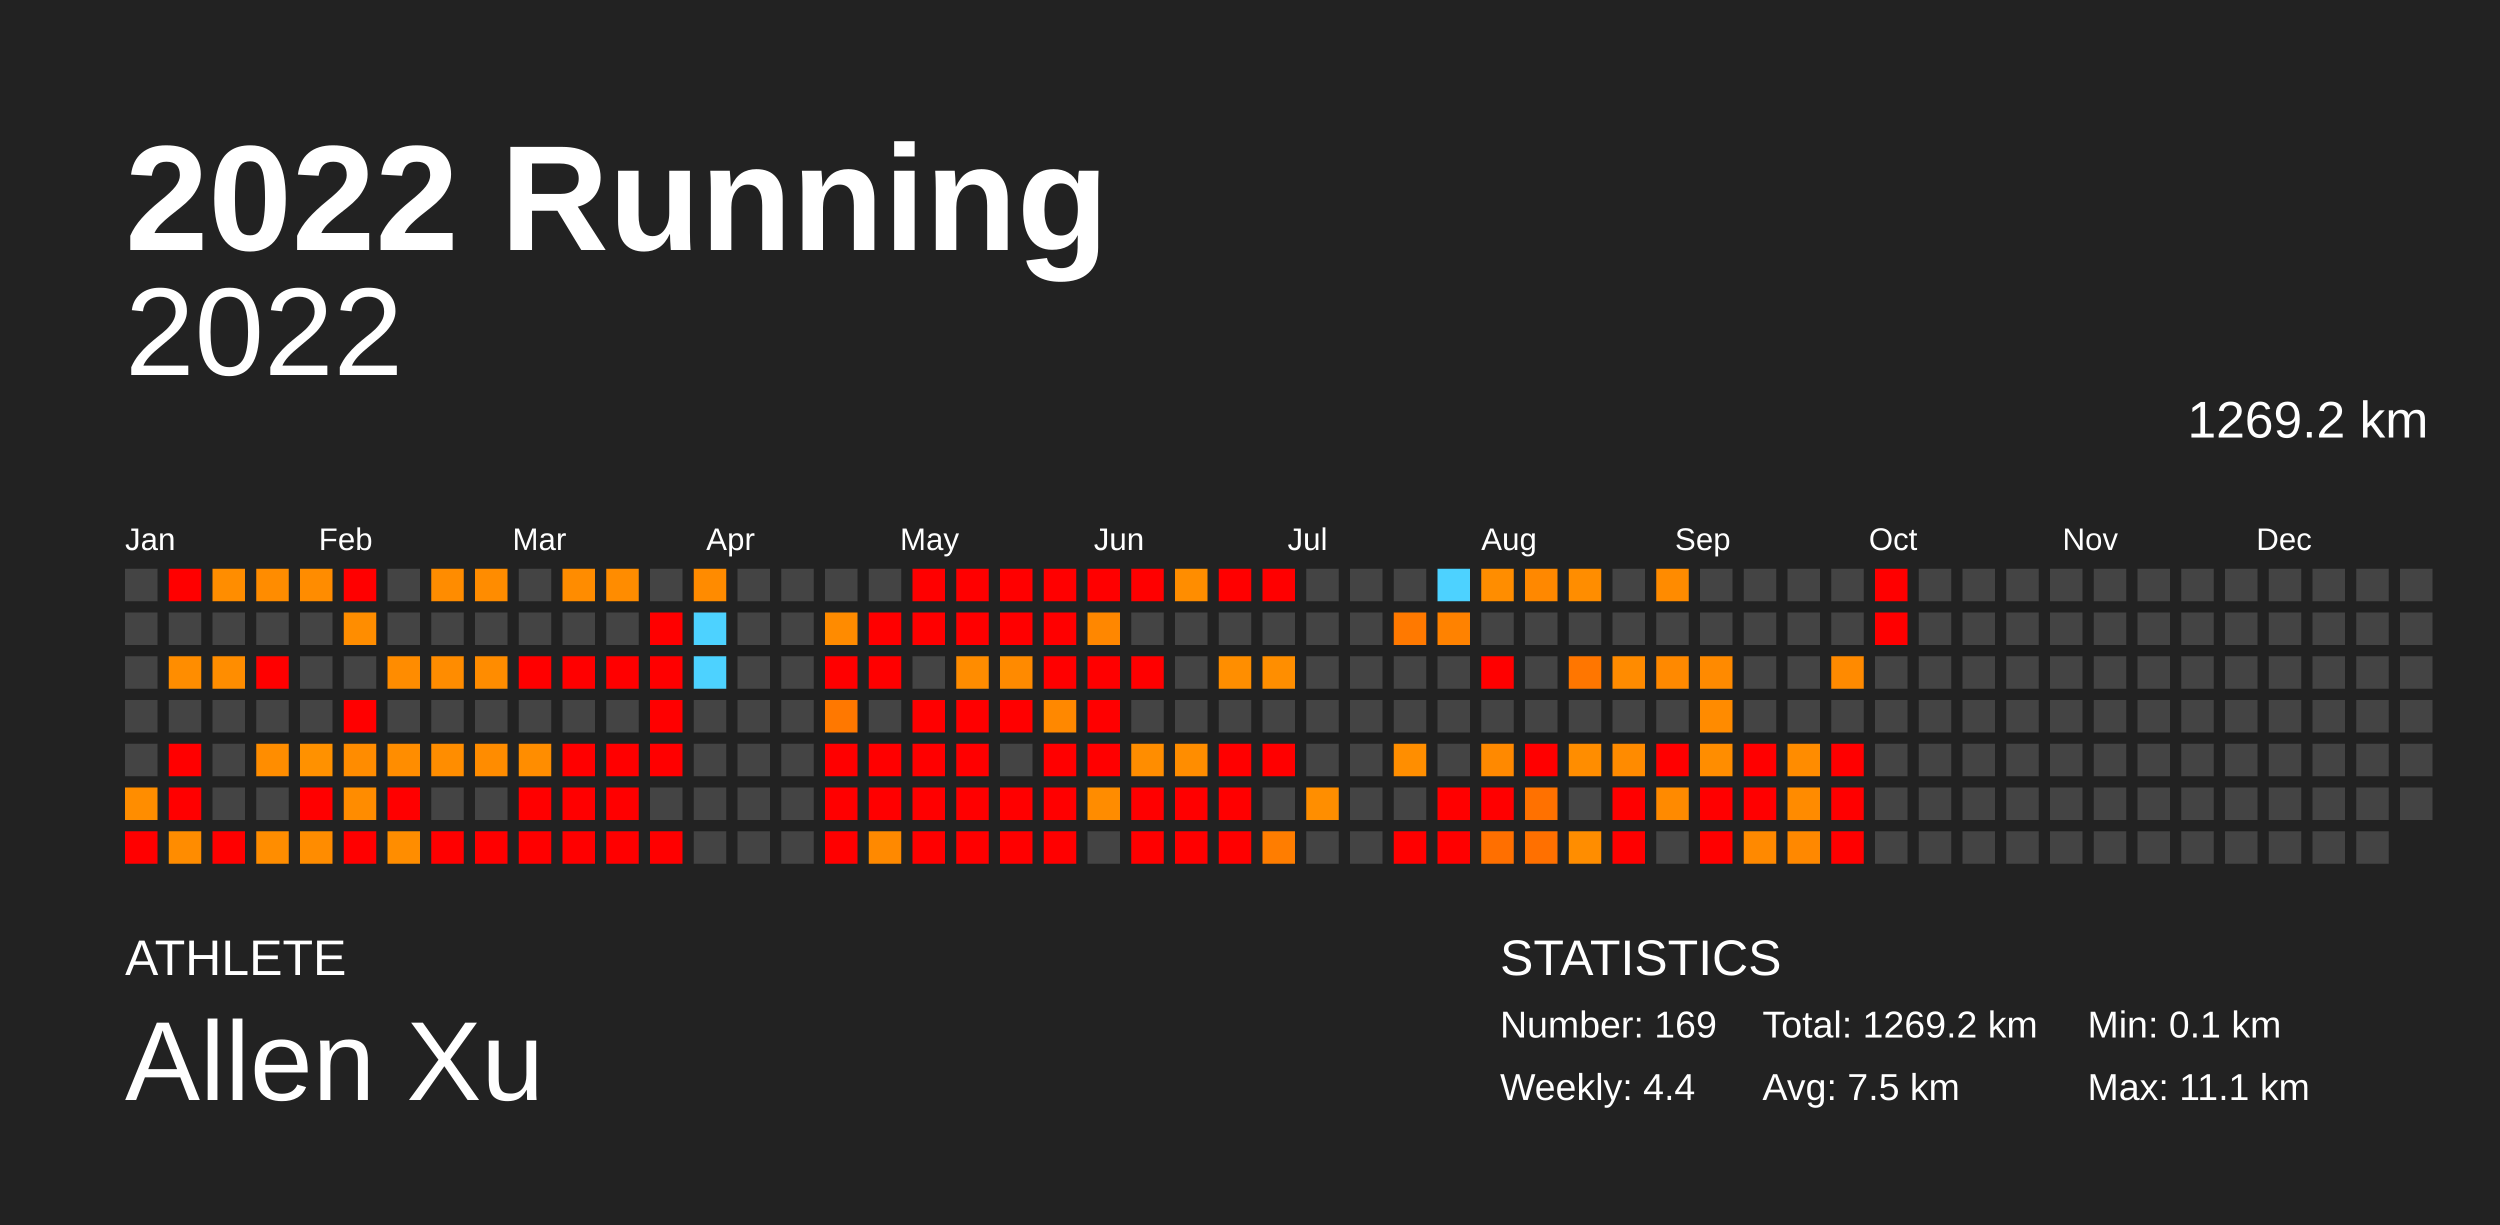
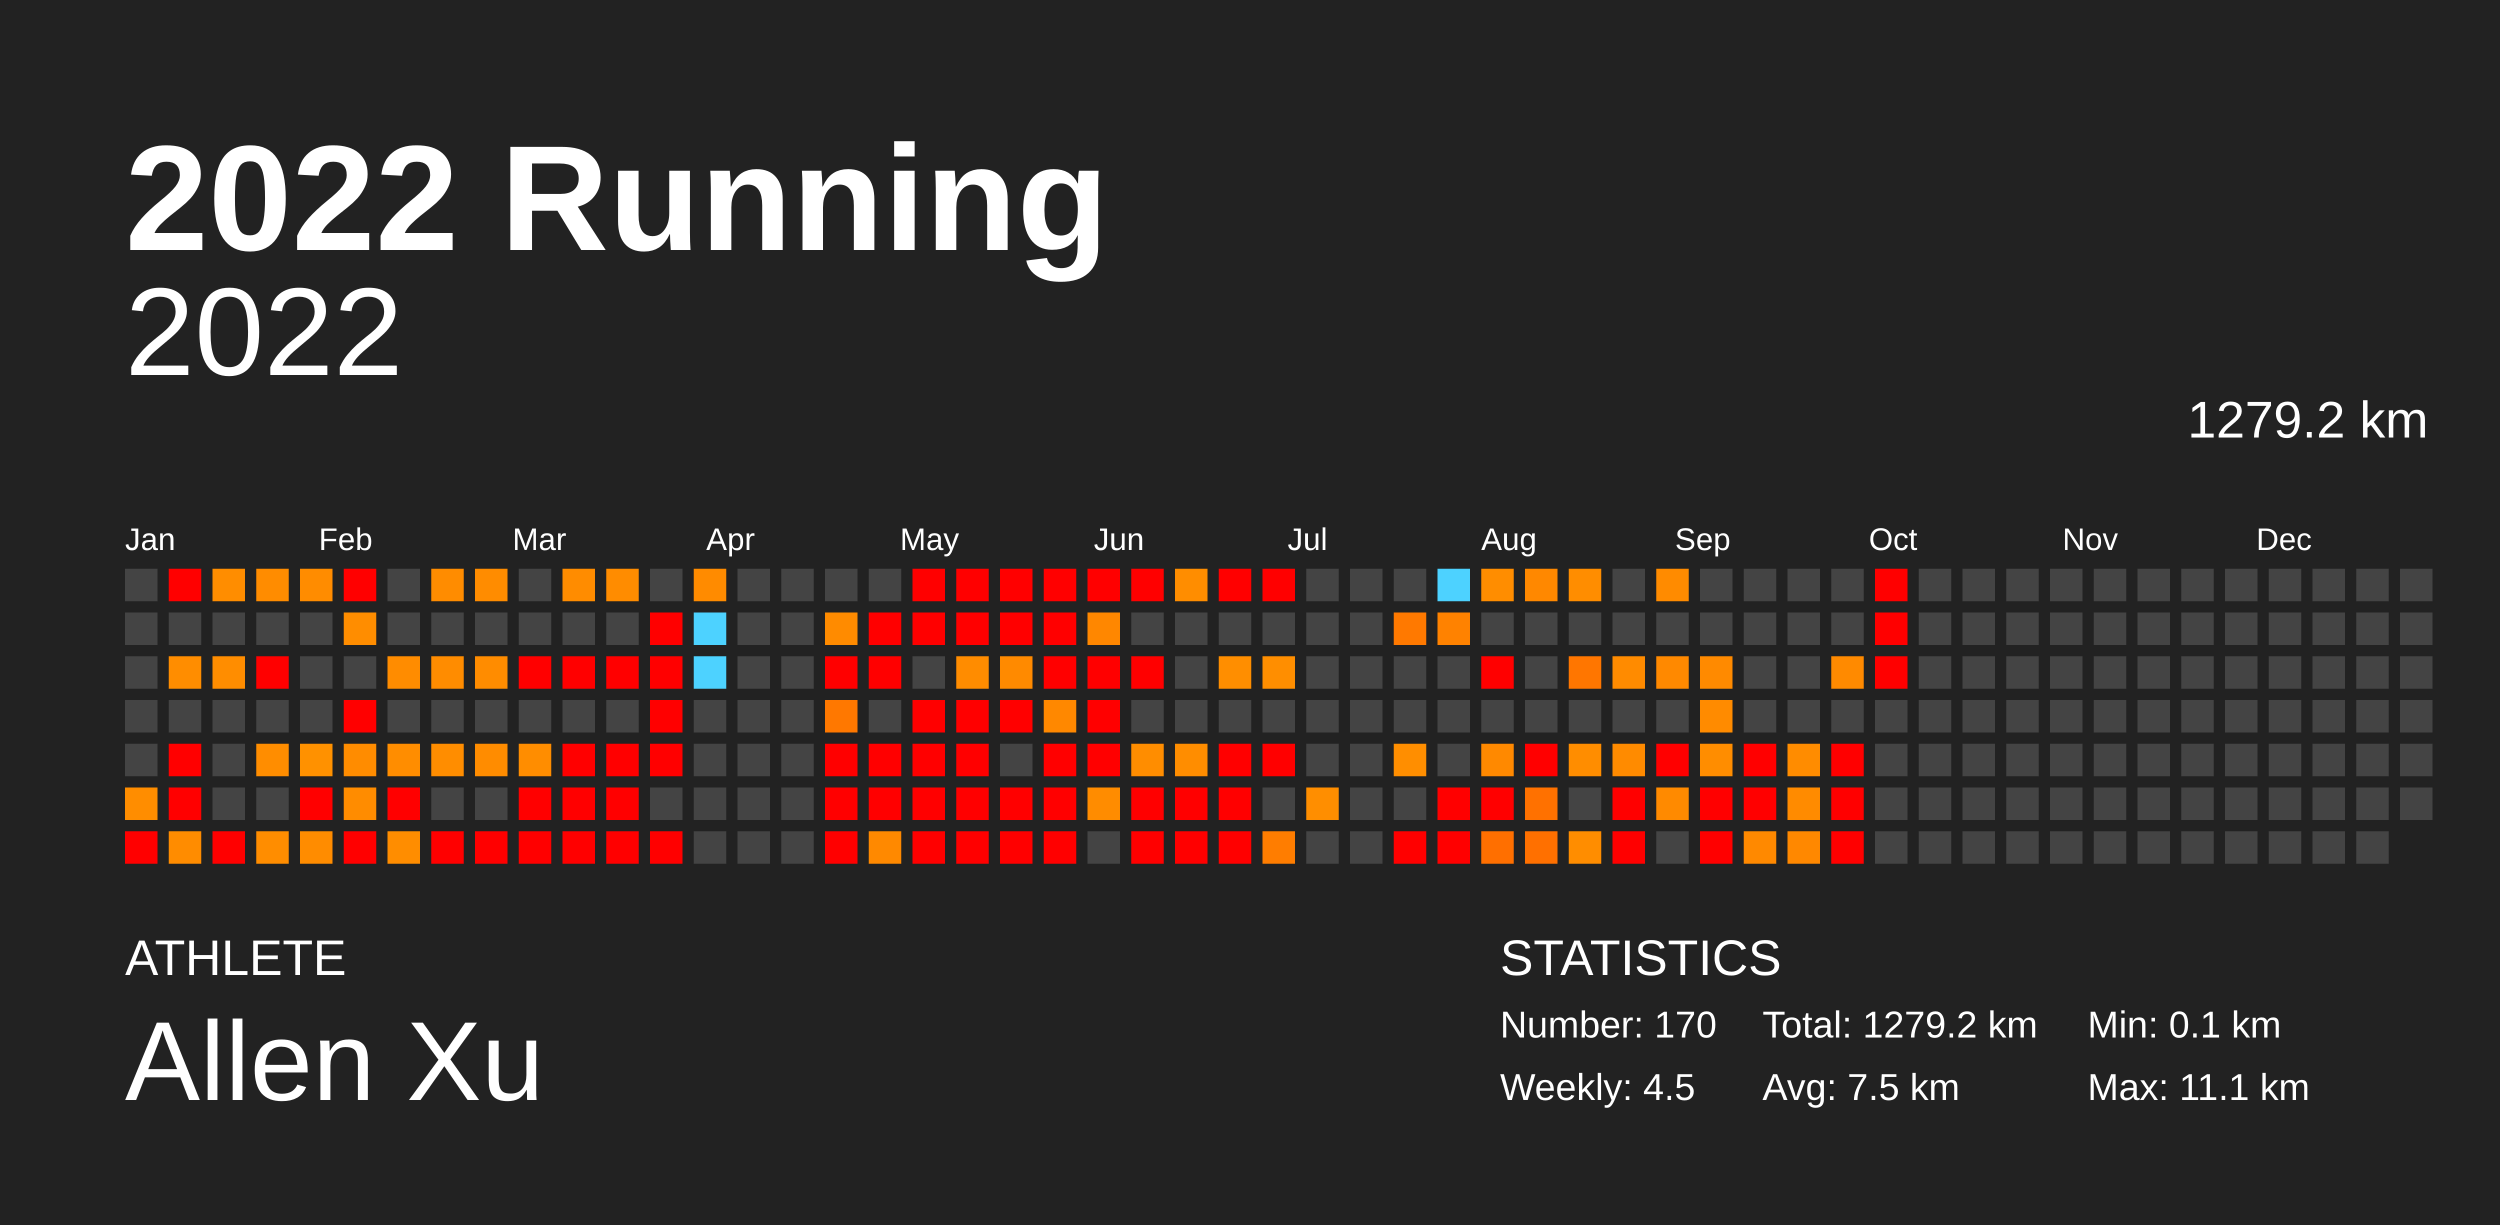
<svg xmlns="http://www.w3.org/2000/svg" baseProfile="full" height="98mm" version="1.1" viewBox="0,0,200,98" width="200mm">
  <defs />
  <rect fill="#222222" height="98" width="200" x="0" y="0" />
  <text fill="#FFFFFF" style="font-size:12px; font-family:Arial; font-weight:bold;" x="10" y="20">2022 Running</text>
  <text fill="#FFFFFF" style="font-size:4px; font-family:Arial" x="10" y="78">ATHLETE</text>
  <text fill="#FFFFFF" style="font-size:9px; font-family:Arial" x="10" y="88">Allen Xu</text>
  <text fill="#FFFFFF" style="font-size:4px; font-family:Arial" x="120" y="78">STATISTICS</text>
-   <text fill="#FFFFFF" style="font-size:3px; font-family:Arial" x="120" y="83">Number: 169</text>
-   <text fill="#FFFFFF" style="font-size:3px; font-family:Arial" x="120" y="88">Weekly: 4.4</text>
-   <text fill="#FFFFFF" style="font-size:3px; font-family:Arial" x="141" y="83">Total: 1269.2 km</text>
+   <text fill="#FFFFFF" style="font-size:3px; font-family:Arial" x="120" y="83">Number: 170</text>
+   <text fill="#FFFFFF" style="font-size:3px; font-family:Arial" x="120" y="88">Weekly: 4.5</text>
+   <text fill="#FFFFFF" style="font-size:3px; font-family:Arial" x="141" y="83">Total: 1279.2 km</text>
  <text fill="#FFFFFF" style="font-size:3px; font-family:Arial" x="141" y="88">Avg: 7.5 km</text>
  <text fill="#FFFFFF" style="font-size:3px; font-family:Arial" x="167" y="83">Min: 0.1 km</text>
  <text fill="#FFFFFF" style="font-size:3px; font-family:Arial" x="167" y="88">Max: 11.1 km</text>
  <text alignment-baseline="hanging" fill="#FFFFFF" style="font-size:10.0px; font-family:Arial;" x="10" y="30">2022</text>
-   <text alignment-baseline="hanging" fill="#FFFFFF" style="font-size:4.125px; font-family:Arial;" x="175" y="35">1269.2 km</text>
+   <text alignment-baseline="hanging" fill="#FFFFFF" style="font-size:4.125px; font-family:Arial;" x="175" y="35">1279.2 km</text>
  <text fill="#FFFFFF" style="font-size:2.5px; font-family:Arial" x="10.0" y="44">Jan</text>
  <text fill="#FFFFFF" style="font-size:2.5px; font-family:Arial" x="25.5" y="44">Feb</text>
  <text fill="#FFFFFF" style="font-size:2.5px; font-family:Arial" x="41.0" y="44">Mar</text>
  <text fill="#FFFFFF" style="font-size:2.5px; font-family:Arial" x="56.5" y="44">Apr</text>
  <text fill="#FFFFFF" style="font-size:2.5px; font-family:Arial" x="72.0" y="44">May</text>
  <text fill="#FFFFFF" style="font-size:2.5px; font-family:Arial" x="87.5" y="44">Jun</text>
  <text fill="#FFFFFF" style="font-size:2.5px; font-family:Arial" x="103.0" y="44">Jul</text>
  <text fill="#FFFFFF" style="font-size:2.5px; font-family:Arial" x="118.5" y="44">Aug</text>
  <text fill="#FFFFFF" style="font-size:2.5px; font-family:Arial" x="134.0" y="44">Sep</text>
  <text fill="#FFFFFF" style="font-size:2.5px; font-family:Arial" x="149.5" y="44">Oct</text>
  <text fill="#FFFFFF" style="font-size:2.5px; font-family:Arial" x="165.0" y="44">Nov</text>
  <text fill="#FFFFFF" style="font-size:2.5px; font-family:Arial" x="180.5" y="44">Dec</text>
  <rect fill="#444444" height="2.6" width="2.6" x="10.0" y="45.5" />
  <rect fill="#444444" height="2.6" width="2.6" x="10.0" y="49.0" />
  <rect fill="#444444" height="2.6" width="2.6" x="10.0" y="52.5" />
  <rect fill="#444444" height="2.6" width="2.6" x="10.0" y="56.0" />
  <rect fill="#444444" height="2.6" width="2.6" x="10.0" y="59.5" />
  <rect fill="#ff8d00" height="2.6" width="2.6" x="10.0" y="63.0" />
  <rect fill="red" height="2.6" width="2.6" x="10.0" y="66.5" />
  <rect fill="red" height="2.6" width="2.6" x="13.5" y="45.5" />
  <rect fill="#444444" height="2.6" width="2.6" x="13.5" y="49.0" />
  <rect fill="#ff8d00" height="2.6" width="2.6" x="13.5" y="52.5" />
  <rect fill="#444444" height="2.6" width="2.6" x="13.5" y="56.0" />
  <rect fill="red" height="2.6" width="2.6" x="13.5" y="59.5" />
  <rect fill="red" height="2.6" width="2.6" x="13.5" y="63.0" />
  <rect fill="#ff8c00" height="2.6" width="2.6" x="13.5" y="66.5" />
  <rect fill="#ff8d00" height="2.6" width="2.6" x="17.0" y="45.5" />
  <rect fill="#444444" height="2.6" width="2.6" x="17.0" y="49.0" />
  <rect fill="#ff8d00" height="2.6" width="2.6" x="17.0" y="52.5" />
  <rect fill="#444444" height="2.6" width="2.6" x="17.0" y="56.0" />
  <rect fill="#444444" height="2.6" width="2.6" x="17.0" y="59.5" />
  <rect fill="#444444" height="2.6" width="2.6" x="17.0" y="63.0" />
  <rect fill="red" height="2.6" width="2.6" x="17.0" y="66.5" />
  <rect fill="#ff8c00" height="2.6" width="2.6" x="20.5" y="45.5" />
  <rect fill="#444444" height="2.6" width="2.6" x="20.5" y="49.0" />
  <rect fill="red" height="2.6" width="2.6" x="20.5" y="52.5" />
  <rect fill="#444444" height="2.6" width="2.6" x="20.5" y="56.0" />
  <rect fill="#ff8d00" height="2.6" width="2.6" x="20.5" y="59.5" />
  <rect fill="#444444" height="2.6" width="2.6" x="20.5" y="63.0" />
  <rect fill="#ff8d00" height="2.6" width="2.6" x="20.5" y="66.5" />
  <rect fill="#ff8c00" height="2.6" width="2.6" x="24.0" y="45.5" />
  <rect fill="#444444" height="2.6" width="2.6" x="24.0" y="49.0" />
  <rect fill="#444444" height="2.6" width="2.6" x="24.0" y="52.5" />
  <rect fill="#444444" height="2.6" width="2.6" x="24.0" y="56.0" />
  <rect fill="#ff9100" height="2.6" width="2.6" x="24.0" y="59.5" />
  <rect fill="red" height="2.6" width="2.6" x="24.0" y="63.0" />
  <rect fill="#ff8c00" height="2.6" width="2.6" x="24.0" y="66.5" />
  <rect fill="red" height="2.6" width="2.6" x="27.5" y="45.5" />
  <rect fill="#ff8d00" height="2.6" width="2.6" x="27.5" y="49.0" />
  <rect fill="#444444" height="2.6" width="2.6" x="27.5" y="52.5" />
  <rect fill="red" height="2.6" width="2.6" x="27.5" y="56.0" />
  <rect fill="#ff8c00" height="2.6" width="2.6" x="27.5" y="59.5" />
  <rect fill="#ff8c00" height="2.6" width="2.6" x="27.5" y="63.0" />
  <rect fill="red" height="2.6" width="2.6" x="27.5" y="66.5" />
  <rect fill="#444444" height="2.6" width="2.6" x="31.0" y="45.5" />
  <rect fill="#444444" height="2.6" width="2.6" x="31.0" y="49.0" />
  <rect fill="#ff8c00" height="2.6" width="2.6" x="31.0" y="52.5" />
  <rect fill="#444444" height="2.6" width="2.6" x="31.0" y="56.0" />
  <rect fill="#ff8d00" height="2.6" width="2.6" x="31.0" y="59.5" />
  <rect fill="red" height="2.6" width="2.6" x="31.0" y="63.0" />
  <rect fill="#ff8d00" height="2.6" width="2.6" x="31.0" y="66.5" />
  <rect fill="#ff8c00" height="2.6" width="2.6" x="34.5" y="45.5" />
  <rect fill="#444444" height="2.6" width="2.6" x="34.5" y="49.0" />
  <rect fill="#ff8c00" height="2.6" width="2.6" x="34.5" y="52.5" />
  <rect fill="#444444" height="2.6" width="2.6" x="34.5" y="56.0" />
  <rect fill="#ff8d00" height="2.6" width="2.6" x="34.5" y="59.5" />
  <rect fill="#444444" height="2.6" width="2.6" x="34.5" y="63.0" />
  <rect fill="red" height="2.6" width="2.6" x="34.5" y="66.5" />
  <rect fill="#ff8c00" height="2.6" width="2.6" x="38.0" y="45.5" />
  <rect fill="#444444" height="2.6" width="2.6" x="38.0" y="49.0" />
  <rect fill="#ff8c00" height="2.6" width="2.6" x="38.0" y="52.5" />
  <rect fill="#444444" height="2.6" width="2.6" x="38.0" y="56.0" />
  <rect fill="#ff8c00" height="2.6" width="2.6" x="38.0" y="59.5" />
  <rect fill="#444444" height="2.6" width="2.6" x="38.0" y="63.0" />
  <rect fill="red" height="2.6" width="2.6" x="38.0" y="66.5" />
  <rect fill="#444444" height="2.6" width="2.6" x="41.5" y="45.5" />
  <rect fill="#444444" height="2.6" width="2.6" x="41.5" y="49.0" />
  <rect fill="red" height="2.6" width="2.6" x="41.5" y="52.5" />
  <rect fill="#444444" height="2.6" width="2.6" x="41.5" y="56.0" />
  <rect fill="#ff8d00" height="2.6" width="2.6" x="41.5" y="59.5" />
  <rect fill="red" height="2.6" width="2.6" x="41.5" y="63.0" />
  <rect fill="red" height="2.6" width="2.6" x="41.5" y="66.5" />
  <rect fill="#ff8c00" height="2.6" width="2.6" x="45.0" y="45.5" />
  <rect fill="#444444" height="2.6" width="2.6" x="45.0" y="49.0" />
  <rect fill="red" height="2.6" width="2.6" x="45.0" y="52.5" />
  <rect fill="#444444" height="2.6" width="2.6" x="45.0" y="56.0" />
  <rect fill="red" height="2.6" width="2.6" x="45.0" y="59.5" />
  <rect fill="red" height="2.6" width="2.6" x="45.0" y="63.0" />
  <rect fill="red" height="2.6" width="2.6" x="45.0" y="66.5" />
  <rect fill="#ff8c00" height="2.6" width="2.6" x="48.5" y="45.5" />
  <rect fill="#444444" height="2.6" width="2.6" x="48.5" y="49.0" />
  <rect fill="red" height="2.6" width="2.6" x="48.5" y="52.5" />
  <rect fill="#444444" height="2.6" width="2.6" x="48.5" y="56.0" />
  <rect fill="red" height="2.6" width="2.6" x="48.5" y="59.5" />
  <rect fill="red" height="2.6" width="2.6" x="48.5" y="63.0" />
  <rect fill="red" height="2.6" width="2.6" x="48.5" y="66.5" />
  <rect fill="#444444" height="2.6" width="2.6" x="52.0" y="45.5" />
  <rect fill="red" height="2.6" width="2.6" x="52.0" y="49.0" />
  <rect fill="red" height="2.6" width="2.6" x="52.0" y="52.5" />
  <rect fill="red" height="2.6" width="2.6" x="52.0" y="56.0" />
  <rect fill="red" height="2.6" width="2.6" x="52.0" y="59.5" />
  <rect fill="#444444" height="2.6" width="2.6" x="52.0" y="63.0" />
  <rect fill="red" height="2.6" width="2.6" x="52.0" y="66.5" />
  <rect fill="#ff8b00" height="2.6" width="2.6" x="55.5" y="45.5" />
  <rect fill="#4dd2ff" height="2.6" width="2.6" x="55.5" y="49.0" />
  <rect fill="#4dd2ff" height="2.6" width="2.6" x="55.5" y="52.5" />
  <rect fill="#444444" height="2.6" width="2.6" x="55.5" y="56.0" />
  <rect fill="#444444" height="2.6" width="2.6" x="55.5" y="59.5" />
  <rect fill="#444444" height="2.6" width="2.6" x="55.5" y="63.0" />
  <rect fill="#444444" height="2.6" width="2.6" x="55.5" y="66.5" />
  <rect fill="#444444" height="2.6" width="2.6" x="59.0" y="45.5" />
  <rect fill="#444444" height="2.6" width="2.6" x="59.0" y="49.0" />
  <rect fill="#444444" height="2.6" width="2.6" x="59.0" y="52.5" />
  <rect fill="#444444" height="2.6" width="2.6" x="59.0" y="56.0" />
  <rect fill="#444444" height="2.6" width="2.6" x="59.0" y="59.5" />
  <rect fill="#444444" height="2.6" width="2.6" x="59.0" y="63.0" />
  <rect fill="#444444" height="2.6" width="2.6" x="59.0" y="66.5" />
  <rect fill="#444444" height="2.6" width="2.6" x="62.5" y="45.5" />
  <rect fill="#444444" height="2.6" width="2.6" x="62.5" y="49.0" />
  <rect fill="#444444" height="2.6" width="2.6" x="62.5" y="52.5" />
  <rect fill="#444444" height="2.6" width="2.6" x="62.5" y="56.0" />
  <rect fill="#444444" height="2.6" width="2.6" x="62.5" y="59.5" />
  <rect fill="#444444" height="2.6" width="2.6" x="62.5" y="63.0" />
  <rect fill="#444444" height="2.6" width="2.6" x="62.5" y="66.5" />
  <rect fill="#444444" height="2.6" width="2.6" x="66.0" y="45.5" />
  <rect fill="#ff8b00" height="2.6" width="2.6" x="66.0" y="49.0" />
  <rect fill="red" height="2.6" width="2.6" x="66.0" y="52.5" />
  <rect fill="#ff7800" height="2.6" width="2.6" x="66.0" y="56.0" />
  <rect fill="red" height="2.6" width="2.6" x="66.0" y="59.5" />
  <rect fill="red" height="2.6" width="2.6" x="66.0" y="63.0" />
  <rect fill="red" height="2.6" width="2.6" x="66.0" y="66.5" />
  <rect fill="#444444" height="2.6" width="2.6" x="69.5" y="45.5" />
  <rect fill="red" height="2.6" width="2.6" x="69.5" y="49.0" />
  <rect fill="red" height="2.6" width="2.6" x="69.5" y="52.5" />
  <rect fill="#444444" height="2.6" width="2.6" x="69.5" y="56.0" />
  <rect fill="red" height="2.6" width="2.6" x="69.5" y="59.5" />
  <rect fill="red" height="2.6" width="2.6" x="69.5" y="63.0" />
  <rect fill="#ff8900" height="2.6" width="2.6" x="69.5" y="66.5" />
  <rect fill="red" height="2.6" width="2.6" x="73.0" y="45.5" />
  <rect fill="red" height="2.6" width="2.6" x="73.0" y="49.0" />
  <rect fill="#444444" height="2.6" width="2.6" x="73.0" y="52.5" />
  <rect fill="red" height="2.6" width="2.6" x="73.0" y="56.0" />
  <rect fill="red" height="2.6" width="2.6" x="73.0" y="59.5" />
  <rect fill="red" height="2.6" width="2.6" x="73.0" y="63.0" />
  <rect fill="red" height="2.6" width="2.6" x="73.0" y="66.5" />
  <rect fill="red" height="2.6" width="2.6" x="76.5" y="45.5" />
  <rect fill="red" height="2.6" width="2.6" x="76.5" y="49.0" />
  <rect fill="#ff8c00" height="2.6" width="2.6" x="76.5" y="52.5" />
  <rect fill="red" height="2.6" width="2.6" x="76.5" y="56.0" />
  <rect fill="red" height="2.6" width="2.6" x="76.5" y="59.5" />
  <rect fill="red" height="2.6" width="2.6" x="76.5" y="63.0" />
  <rect fill="red" height="2.6" width="2.6" x="76.5" y="66.5" />
  <rect fill="red" height="2.6" width="2.6" x="80.0" y="45.5" />
  <rect fill="red" height="2.6" width="2.6" x="80.0" y="49.0" />
  <rect fill="#ff8a00" height="2.6" width="2.6" x="80.0" y="52.5" />
  <rect fill="red" height="2.6" width="2.6" x="80.0" y="56.0" />
  <rect fill="#444444" height="2.6" width="2.6" x="80.0" y="59.5" />
  <rect fill="red" height="2.6" width="2.6" x="80.0" y="63.0" />
  <rect fill="red" height="2.6" width="2.6" x="80.0" y="66.5" />
  <rect fill="red" height="2.6" width="2.6" x="83.5" y="45.5" />
  <rect fill="red" height="2.6" width="2.6" x="83.5" y="49.0" />
  <rect fill="red" height="2.6" width="2.6" x="83.5" y="52.5" />
  <rect fill="#ff8800" height="2.6" width="2.6" x="83.5" y="56.0" />
  <rect fill="red" height="2.6" width="2.6" x="83.5" y="59.5" />
  <rect fill="red" height="2.6" width="2.6" x="83.5" y="63.0" />
  <rect fill="red" height="2.6" width="2.6" x="83.5" y="66.5" />
  <rect fill="red" height="2.6" width="2.6" x="87.0" y="45.5" />
  <rect fill="#ff8700" height="2.6" width="2.6" x="87.0" y="49.0" />
  <rect fill="red" height="2.6" width="2.6" x="87.0" y="52.5" />
  <rect fill="red" height="2.6" width="2.6" x="87.0" y="56.0" />
  <rect fill="red" height="2.6" width="2.6" x="87.0" y="59.5" />
  <rect fill="#ff8c00" height="2.6" width="2.6" x="87.0" y="63.0" />
  <rect fill="#444444" height="2.6" width="2.6" x="87.0" y="66.5" />
  <rect fill="red" height="2.6" width="2.6" x="90.5" y="45.5" />
  <rect fill="#444444" height="2.6" width="2.6" x="90.5" y="49.0" />
  <rect fill="red" height="2.6" width="2.6" x="90.5" y="52.5" />
  <rect fill="#444444" height="2.6" width="2.6" x="90.5" y="56.0" />
  <rect fill="#ff8d00" height="2.6" width="2.6" x="90.5" y="59.5" />
  <rect fill="red" height="2.6" width="2.6" x="90.5" y="63.0" />
  <rect fill="red" height="2.6" width="2.6" x="90.5" y="66.5" />
  <rect fill="#ff8d00" height="2.6" width="2.6" x="94.0" y="45.5" />
  <rect fill="#444444" height="2.6" width="2.6" x="94.0" y="49.0" />
  <rect fill="#444444" height="2.6" width="2.6" x="94.0" y="52.5" />
  <rect fill="#444444" height="2.6" width="2.6" x="94.0" y="56.0" />
  <rect fill="#ff8d00" height="2.6" width="2.6" x="94.0" y="59.5" />
  <rect fill="red" height="2.6" width="2.6" x="94.0" y="63.0" />
  <rect fill="red" height="2.6" width="2.6" x="94.0" y="66.5" />
  <rect fill="red" height="2.6" width="2.6" x="97.5" y="45.5" />
  <rect fill="#444444" height="2.6" width="2.6" x="97.5" y="49.0" />
  <rect fill="#ff8e00" height="2.6" width="2.6" x="97.5" y="52.5" />
  <rect fill="#444444" height="2.6" width="2.6" x="97.5" y="56.0" />
  <rect fill="red" height="2.6" width="2.6" x="97.5" y="59.5" />
  <rect fill="red" height="2.6" width="2.6" x="97.5" y="63.0" />
  <rect fill="red" height="2.6" width="2.6" x="97.5" y="66.5" />
  <rect fill="red" height="2.6" width="2.6" x="101.0" y="45.5" />
  <rect fill="#444444" height="2.6" width="2.6" x="101.0" y="49.0" />
  <rect fill="#ff8e00" height="2.6" width="2.6" x="101.0" y="52.5" />
  <rect fill="#444444" height="2.6" width="2.6" x="101.0" y="56.0" />
  <rect fill="red" height="2.6" width="2.6" x="101.0" y="59.5" />
  <rect fill="#444444" height="2.6" width="2.6" x="101.0" y="63.0" />
  <rect fill="#ff7d00" height="2.6" width="2.6" x="101.0" y="66.5" />
  <rect fill="#444444" height="2.6" width="2.6" x="104.5" y="45.5" />
  <rect fill="#444444" height="2.6" width="2.6" x="104.5" y="49.0" />
  <rect fill="#444444" height="2.6" width="2.6" x="104.5" y="52.5" />
  <rect fill="#444444" height="2.6" width="2.6" x="104.5" y="56.0" />
  <rect fill="#444444" height="2.6" width="2.6" x="104.5" y="59.5" />
  <rect fill="#ff8e00" height="2.6" width="2.6" x="104.5" y="63.0" />
  <rect fill="#444444" height="2.6" width="2.6" x="104.5" y="66.5" />
  <rect fill="#444444" height="2.6" width="2.6" x="108.0" y="45.5" />
  <rect fill="#444444" height="2.6" width="2.6" x="108.0" y="49.0" />
  <rect fill="#444444" height="2.6" width="2.6" x="108.0" y="52.5" />
  <rect fill="#444444" height="2.6" width="2.6" x="108.0" y="56.0" />
  <rect fill="#444444" height="2.6" width="2.6" x="108.0" y="59.5" />
  <rect fill="#444444" height="2.6" width="2.6" x="108.0" y="63.0" />
  <rect fill="#444444" height="2.6" width="2.6" x="108.0" y="66.5" />
  <rect fill="#444444" height="2.6" width="2.6" x="111.5" y="45.5" />
  <rect fill="#ff7900" height="2.6" width="2.6" x="111.5" y="49.0" />
  <rect fill="#444444" height="2.6" width="2.6" x="111.5" y="52.5" />
  <rect fill="#444444" height="2.6" width="2.6" x="111.5" y="56.0" />
  <rect fill="#ff8e00" height="2.6" width="2.6" x="111.5" y="59.5" />
  <rect fill="#444444" height="2.6" width="2.6" x="111.5" y="63.0" />
  <rect fill="red" height="2.6" width="2.6" x="111.5" y="66.5" />
  <rect fill="#4dd2ff" height="2.6" width="2.6" x="115.0" y="45.5" />
  <rect fill="#ff8200" height="2.6" width="2.6" x="115.0" y="49.0" />
  <rect fill="#444444" height="2.6" width="2.6" x="115.0" y="52.5" />
  <rect fill="#444444" height="2.6" width="2.6" x="115.0" y="56.0" />
  <rect fill="#444444" height="2.6" width="2.6" x="115.0" y="59.5" />
  <rect fill="red" height="2.6" width="2.6" x="115.0" y="63.0" />
  <rect fill="red" height="2.6" width="2.6" x="115.0" y="66.5" />
  <rect fill="#ff8d00" height="2.6" width="2.6" x="118.5" y="45.5" />
  <rect fill="#444444" height="2.6" width="2.6" x="118.5" y="49.0" />
  <rect fill="red" height="2.6" width="2.6" x="118.5" y="52.5" />
  <rect fill="#444444" height="2.6" width="2.6" x="118.5" y="56.0" />
  <rect fill="#ff8900" height="2.6" width="2.6" x="118.5" y="59.5" />
  <rect fill="red" height="2.6" width="2.6" x="118.5" y="63.0" />
  <rect fill="#ff6f00" height="2.6" width="2.6" x="118.5" y="66.5" />
  <rect fill="#ff8800" height="2.6" width="2.6" x="122.0" y="45.5" />
  <rect fill="#444444" height="2.6" width="2.6" x="122.0" y="49.0" />
  <rect fill="#444444" height="2.6" width="2.6" x="122.0" y="52.5" />
  <rect fill="#444444" height="2.6" width="2.6" x="122.0" y="56.0" />
  <rect fill="red" height="2.6" width="2.6" x="122.0" y="59.5" />
  <rect fill="#ff7100" height="2.6" width="2.6" x="122.0" y="63.0" />
  <rect fill="#ff7000" height="2.6" width="2.6" x="122.0" y="66.5" />
  <rect fill="#ff8d00" height="2.6" width="2.6" x="125.5" y="45.5" />
  <rect fill="#444444" height="2.6" width="2.6" x="125.5" y="49.0" />
  <rect fill="#ff7600" height="2.6" width="2.6" x="125.5" y="52.5" />
  <rect fill="#444444" height="2.6" width="2.6" x="125.5" y="56.0" />
  <rect fill="#ff8d00" height="2.6" width="2.6" x="125.5" y="59.5" />
  <rect fill="#444444" height="2.6" width="2.6" x="125.5" y="63.0" />
  <rect fill="#ff8d00" height="2.6" width="2.6" x="125.5" y="66.5" />
  <rect fill="#444444" height="2.6" width="2.6" x="129.0" y="45.5" />
  <rect fill="#444444" height="2.6" width="2.6" x="129.0" y="49.0" />
  <rect fill="#ff8b00" height="2.6" width="2.6" x="129.0" y="52.5" />
  <rect fill="#444444" height="2.6" width="2.6" x="129.0" y="56.0" />
  <rect fill="#ff8b00" height="2.6" width="2.6" x="129.0" y="59.5" />
  <rect fill="red" height="2.6" width="2.6" x="129.0" y="63.0" />
  <rect fill="red" height="2.6" width="2.6" x="129.0" y="66.5" />
  <rect fill="#ff8b00" height="2.6" width="2.6" x="132.5" y="45.5" />
  <rect fill="#444444" height="2.6" width="2.6" x="132.5" y="49.0" />
  <rect fill="#ff8900" height="2.6" width="2.6" x="132.5" y="52.5" />
  <rect fill="#444444" height="2.6" width="2.6" x="132.5" y="56.0" />
  <rect fill="red" height="2.6" width="2.6" x="132.5" y="59.5" />
  <rect fill="#ff8a00" height="2.6" width="2.6" x="132.5" y="63.0" />
  <rect fill="#444444" height="2.6" width="2.6" x="132.5" y="66.5" />
  <rect fill="#444444" height="2.6" width="2.6" x="136.0" y="45.5" />
  <rect fill="#444444" height="2.6" width="2.6" x="136.0" y="49.0" />
  <rect fill="#ff8a00" height="2.6" width="2.6" x="136.0" y="52.5" />
  <rect fill="#ff8b00" height="2.6" width="2.6" x="136.0" y="56.0" />
  <rect fill="#ff8d00" height="2.6" width="2.6" x="136.0" y="59.5" />
  <rect fill="red" height="2.6" width="2.6" x="136.0" y="63.0" />
  <rect fill="red" height="2.6" width="2.6" x="136.0" y="66.5" />
  <rect fill="#444444" height="2.6" width="2.6" x="139.5" y="45.5" />
  <rect fill="#444444" height="2.6" width="2.6" x="139.5" y="49.0" />
  <rect fill="#444444" height="2.6" width="2.6" x="139.5" y="52.5" />
  <rect fill="#444444" height="2.6" width="2.6" x="139.5" y="56.0" />
  <rect fill="red" height="2.6" width="2.6" x="139.5" y="59.5" />
  <rect fill="red" height="2.6" width="2.6" x="139.5" y="63.0" />
  <rect fill="#ff8900" height="2.6" width="2.6" x="139.5" y="66.5" />
  <rect fill="#444444" height="2.6" width="2.6" x="143.0" y="45.5" />
  <rect fill="#444444" height="2.6" width="2.6" x="143.0" y="49.0" />
  <rect fill="#444444" height="2.6" width="2.6" x="143.0" y="52.5" />
  <rect fill="#444444" height="2.6" width="2.6" x="143.0" y="56.0" />
  <rect fill="#ff8c00" height="2.6" width="2.6" x="143.0" y="59.5" />
  <rect fill="#ff8b00" height="2.6" width="2.6" x="143.0" y="63.0" />
  <rect fill="#ff8800" height="2.6" width="2.6" x="143.0" y="66.5" />
  <rect fill="#444444" height="2.6" width="2.6" x="146.5" y="45.5" />
  <rect fill="#444444" height="2.6" width="2.6" x="146.5" y="49.0" />
  <rect fill="#ff8a00" height="2.6" width="2.6" x="146.5" y="52.5" />
  <rect fill="#444444" height="2.6" width="2.6" x="146.5" y="56.0" />
  <rect fill="red" height="2.6" width="2.6" x="146.5" y="59.5" />
  <rect fill="red" height="2.6" width="2.6" x="146.5" y="63.0" />
  <rect fill="red" height="2.6" width="2.6" x="146.5" y="66.5" />
  <rect fill="red" height="2.6" width="2.6" x="150.0" y="45.5" />
  <rect fill="red" height="2.6" width="2.6" x="150.0" y="49.0" />
-   <rect fill="#444444" height="2.6" width="2.6" x="150.0" y="52.5" />
+   <rect fill="red" height="2.6" width="2.6" x="150.0" y="52.5" />
  <rect fill="#444444" height="2.6" width="2.6" x="150.0" y="56.0" />
  <rect fill="#444444" height="2.6" width="2.6" x="150.0" y="59.5" />
  <rect fill="#444444" height="2.6" width="2.6" x="150.0" y="63.0" />
  <rect fill="#444444" height="2.6" width="2.6" x="150.0" y="66.5" />
  <rect fill="#444444" height="2.6" width="2.6" x="153.5" y="45.5" />
  <rect fill="#444444" height="2.6" width="2.6" x="153.5" y="49.0" />
  <rect fill="#444444" height="2.6" width="2.6" x="153.5" y="52.5" />
  <rect fill="#444444" height="2.6" width="2.6" x="153.5" y="56.0" />
  <rect fill="#444444" height="2.6" width="2.6" x="153.5" y="59.5" />
  <rect fill="#444444" height="2.6" width="2.6" x="153.5" y="63.0" />
  <rect fill="#444444" height="2.6" width="2.6" x="153.5" y="66.5" />
  <rect fill="#444444" height="2.6" width="2.6" x="157.0" y="45.5" />
  <rect fill="#444444" height="2.6" width="2.6" x="157.0" y="49.0" />
  <rect fill="#444444" height="2.6" width="2.6" x="157.0" y="52.5" />
  <rect fill="#444444" height="2.6" width="2.6" x="157.0" y="56.0" />
  <rect fill="#444444" height="2.6" width="2.6" x="157.0" y="59.5" />
  <rect fill="#444444" height="2.6" width="2.6" x="157.0" y="63.0" />
  <rect fill="#444444" height="2.6" width="2.6" x="157.0" y="66.5" />
  <rect fill="#444444" height="2.6" width="2.6" x="160.5" y="45.5" />
  <rect fill="#444444" height="2.6" width="2.6" x="160.5" y="49.0" />
  <rect fill="#444444" height="2.6" width="2.6" x="160.5" y="52.5" />
  <rect fill="#444444" height="2.6" width="2.6" x="160.5" y="56.0" />
  <rect fill="#444444" height="2.6" width="2.6" x="160.5" y="59.5" />
  <rect fill="#444444" height="2.6" width="2.6" x="160.5" y="63.0" />
  <rect fill="#444444" height="2.6" width="2.6" x="160.5" y="66.5" />
  <rect fill="#444444" height="2.6" width="2.6" x="164.0" y="45.5" />
  <rect fill="#444444" height="2.6" width="2.6" x="164.0" y="49.0" />
  <rect fill="#444444" height="2.6" width="2.6" x="164.0" y="52.5" />
  <rect fill="#444444" height="2.6" width="2.6" x="164.0" y="56.0" />
  <rect fill="#444444" height="2.6" width="2.6" x="164.0" y="59.5" />
  <rect fill="#444444" height="2.6" width="2.6" x="164.0" y="63.0" />
  <rect fill="#444444" height="2.6" width="2.6" x="164.0" y="66.5" />
  <rect fill="#444444" height="2.6" width="2.6" x="167.5" y="45.5" />
  <rect fill="#444444" height="2.6" width="2.6" x="167.5" y="49.0" />
  <rect fill="#444444" height="2.6" width="2.6" x="167.5" y="52.5" />
  <rect fill="#444444" height="2.6" width="2.6" x="167.5" y="56.0" />
  <rect fill="#444444" height="2.6" width="2.6" x="167.5" y="59.5" />
  <rect fill="#444444" height="2.6" width="2.6" x="167.5" y="63.0" />
  <rect fill="#444444" height="2.6" width="2.6" x="167.5" y="66.5" />
  <rect fill="#444444" height="2.6" width="2.6" x="171.0" y="45.5" />
  <rect fill="#444444" height="2.6" width="2.6" x="171.0" y="49.0" />
  <rect fill="#444444" height="2.6" width="2.6" x="171.0" y="52.5" />
  <rect fill="#444444" height="2.6" width="2.6" x="171.0" y="56.0" />
  <rect fill="#444444" height="2.6" width="2.6" x="171.0" y="59.5" />
  <rect fill="#444444" height="2.6" width="2.6" x="171.0" y="63.0" />
  <rect fill="#444444" height="2.6" width="2.6" x="171.0" y="66.5" />
  <rect fill="#444444" height="2.6" width="2.6" x="174.5" y="45.5" />
  <rect fill="#444444" height="2.6" width="2.6" x="174.5" y="49.0" />
  <rect fill="#444444" height="2.6" width="2.6" x="174.5" y="52.5" />
  <rect fill="#444444" height="2.6" width="2.6" x="174.5" y="56.0" />
  <rect fill="#444444" height="2.6" width="2.6" x="174.5" y="59.5" />
  <rect fill="#444444" height="2.6" width="2.6" x="174.5" y="63.0" />
  <rect fill="#444444" height="2.6" width="2.6" x="174.5" y="66.5" />
  <rect fill="#444444" height="2.6" width="2.6" x="178.0" y="45.5" />
  <rect fill="#444444" height="2.6" width="2.6" x="178.0" y="49.0" />
  <rect fill="#444444" height="2.6" width="2.6" x="178.0" y="52.5" />
  <rect fill="#444444" height="2.6" width="2.6" x="178.0" y="56.0" />
  <rect fill="#444444" height="2.6" width="2.6" x="178.0" y="59.5" />
  <rect fill="#444444" height="2.6" width="2.6" x="178.0" y="63.0" />
  <rect fill="#444444" height="2.6" width="2.6" x="178.0" y="66.5" />
  <rect fill="#444444" height="2.6" width="2.6" x="181.5" y="45.5" />
  <rect fill="#444444" height="2.6" width="2.6" x="181.5" y="49.0" />
  <rect fill="#444444" height="2.6" width="2.6" x="181.5" y="52.5" />
  <rect fill="#444444" height="2.6" width="2.6" x="181.5" y="56.0" />
  <rect fill="#444444" height="2.6" width="2.6" x="181.5" y="59.5" />
  <rect fill="#444444" height="2.6" width="2.6" x="181.5" y="63.0" />
  <rect fill="#444444" height="2.6" width="2.6" x="181.5" y="66.5" />
  <rect fill="#444444" height="2.6" width="2.6" x="185.0" y="45.5" />
  <rect fill="#444444" height="2.6" width="2.6" x="185.0" y="49.0" />
  <rect fill="#444444" height="2.6" width="2.6" x="185.0" y="52.5" />
  <rect fill="#444444" height="2.6" width="2.6" x="185.0" y="56.0" />
  <rect fill="#444444" height="2.6" width="2.6" x="185.0" y="59.5" />
  <rect fill="#444444" height="2.6" width="2.6" x="185.0" y="63.0" />
  <rect fill="#444444" height="2.6" width="2.6" x="185.0" y="66.5" />
  <rect fill="#444444" height="2.6" width="2.6" x="188.5" y="45.5" />
  <rect fill="#444444" height="2.6" width="2.6" x="188.5" y="49.0" />
  <rect fill="#444444" height="2.6" width="2.6" x="188.5" y="52.5" />
  <rect fill="#444444" height="2.6" width="2.6" x="188.5" y="56.0" />
  <rect fill="#444444" height="2.6" width="2.6" x="188.5" y="59.5" />
  <rect fill="#444444" height="2.6" width="2.6" x="188.5" y="63.0" />
  <rect fill="#444444" height="2.6" width="2.6" x="188.5" y="66.5" />
  <rect fill="#444444" height="2.6" width="2.6" x="192.0" y="45.5" />
  <rect fill="#444444" height="2.6" width="2.6" x="192.0" y="49.0" />
  <rect fill="#444444" height="2.6" width="2.6" x="192.0" y="52.5" />
  <rect fill="#444444" height="2.6" width="2.6" x="192.0" y="56.0" />
  <rect fill="#444444" height="2.6" width="2.6" x="192.0" y="59.5" />
  <rect fill="#444444" height="2.6" width="2.6" x="192.0" y="63.0" />
</svg>
